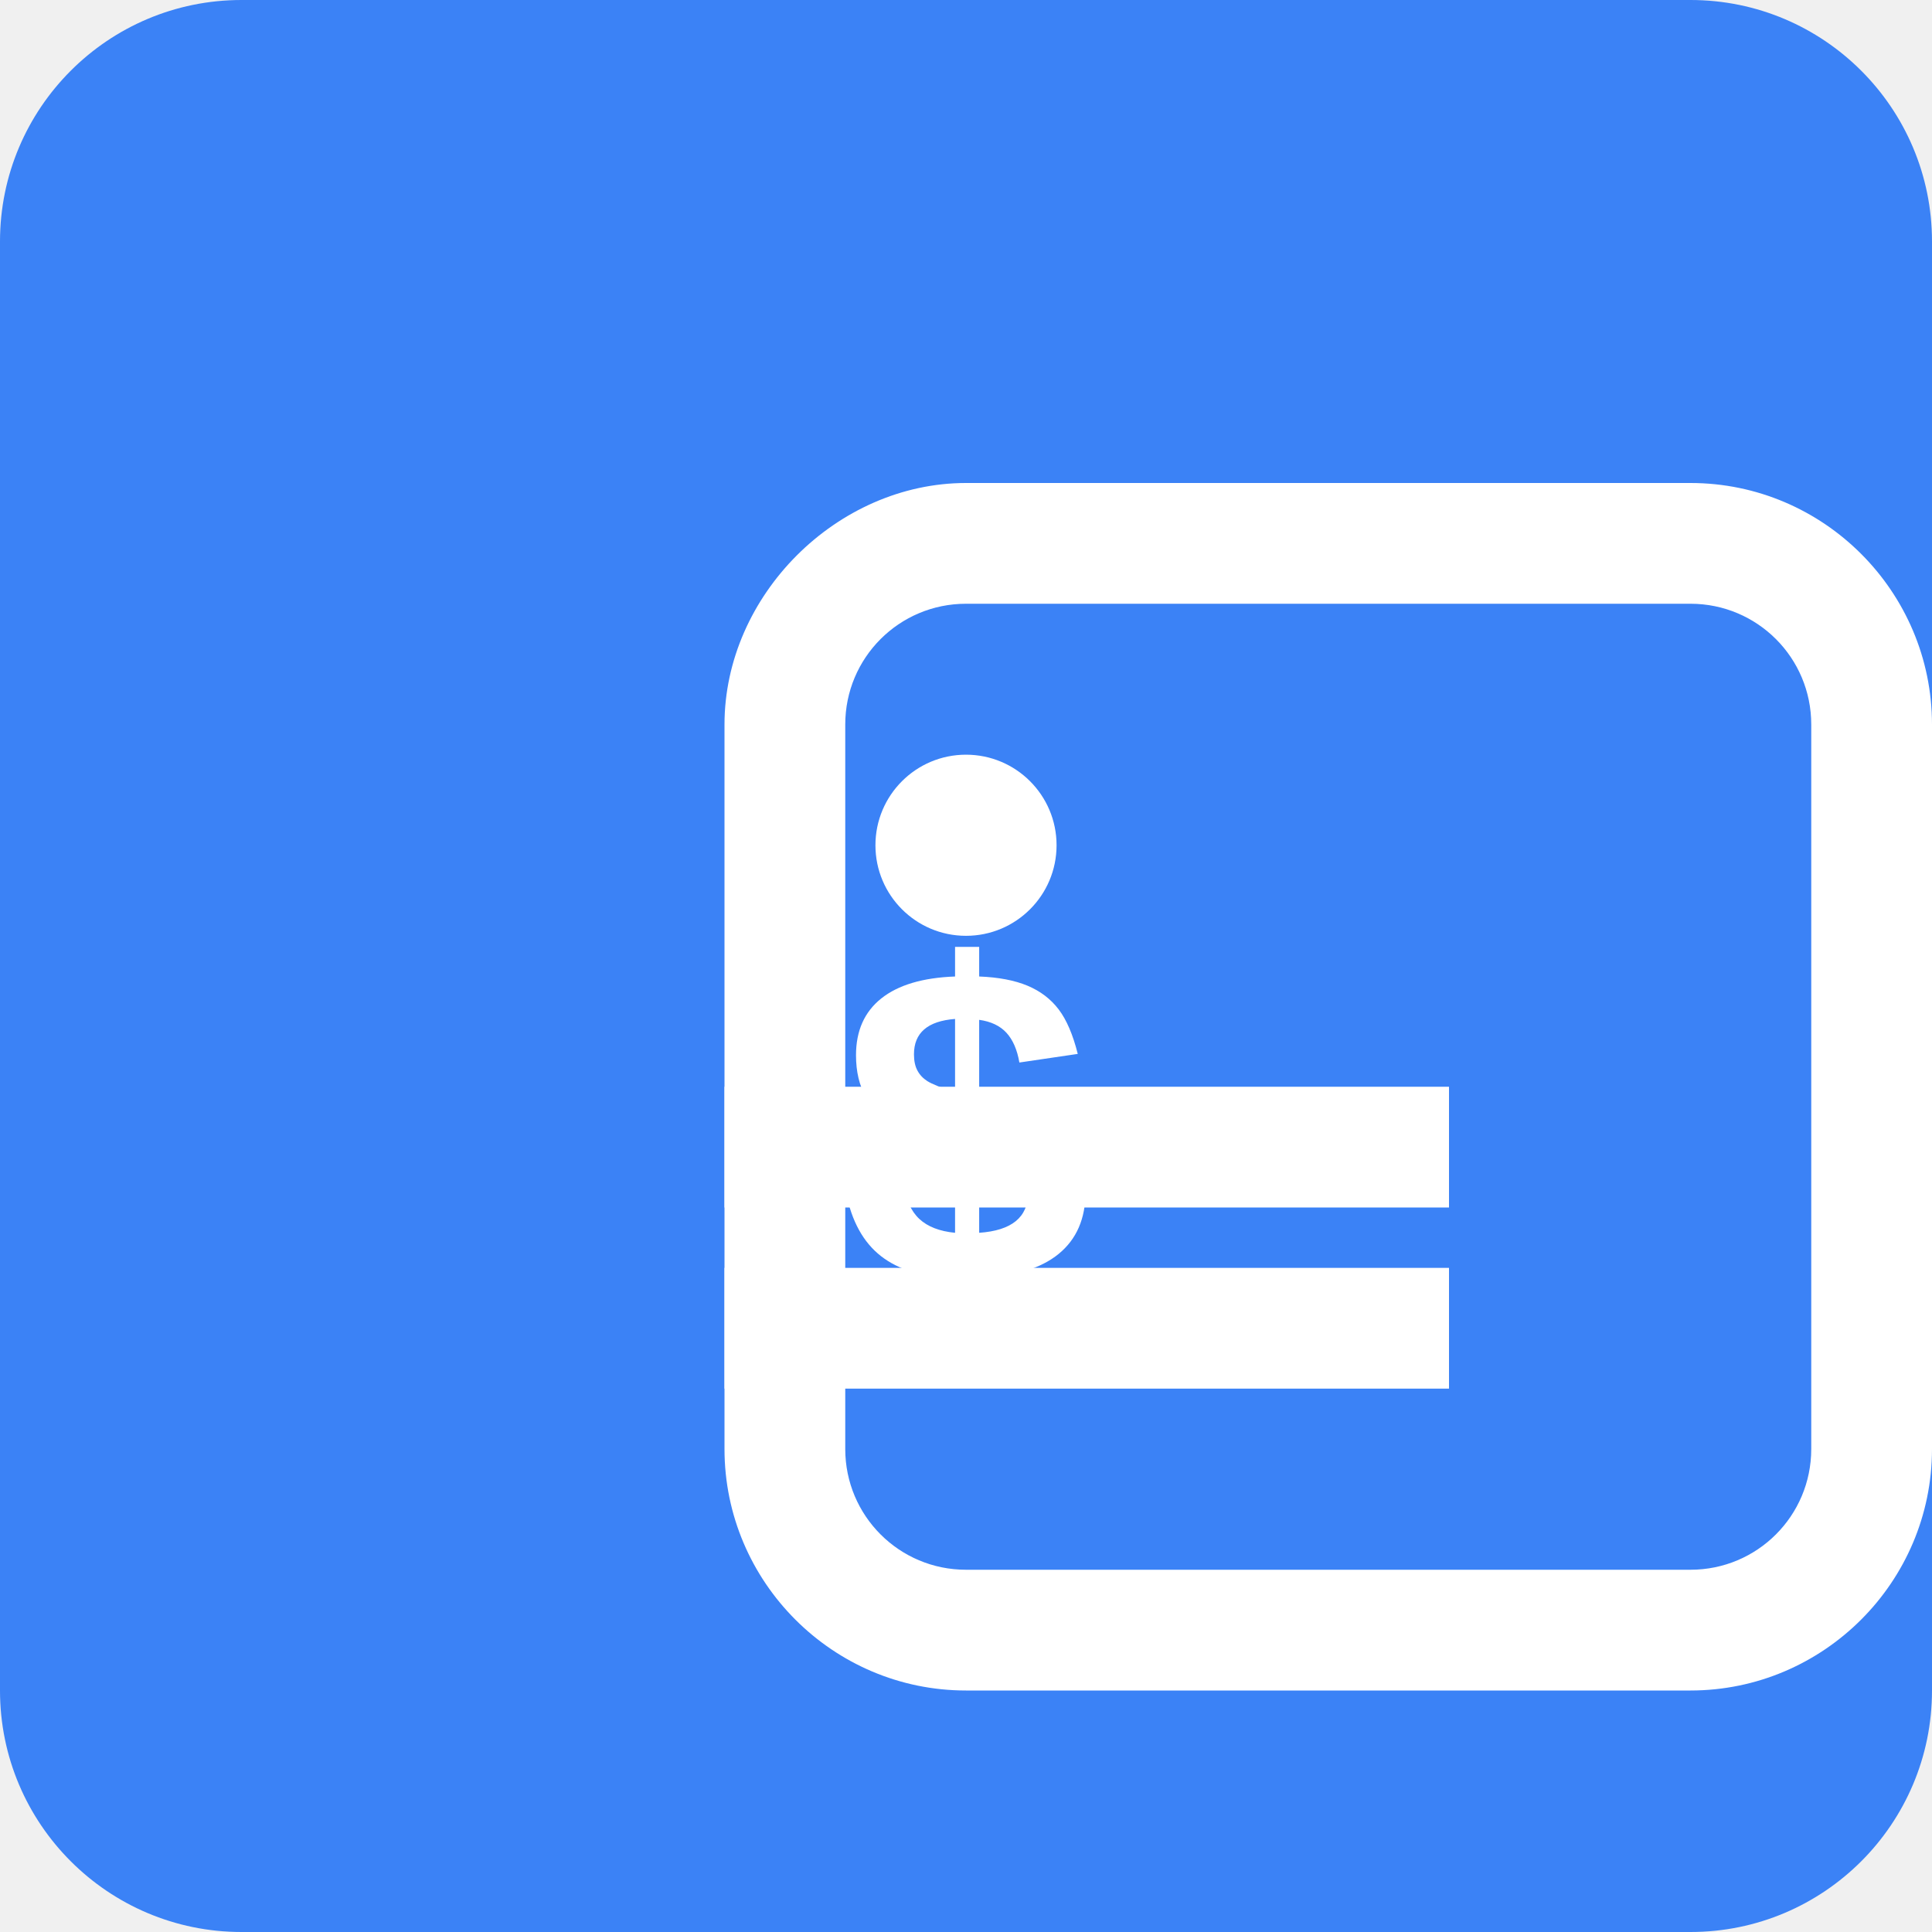
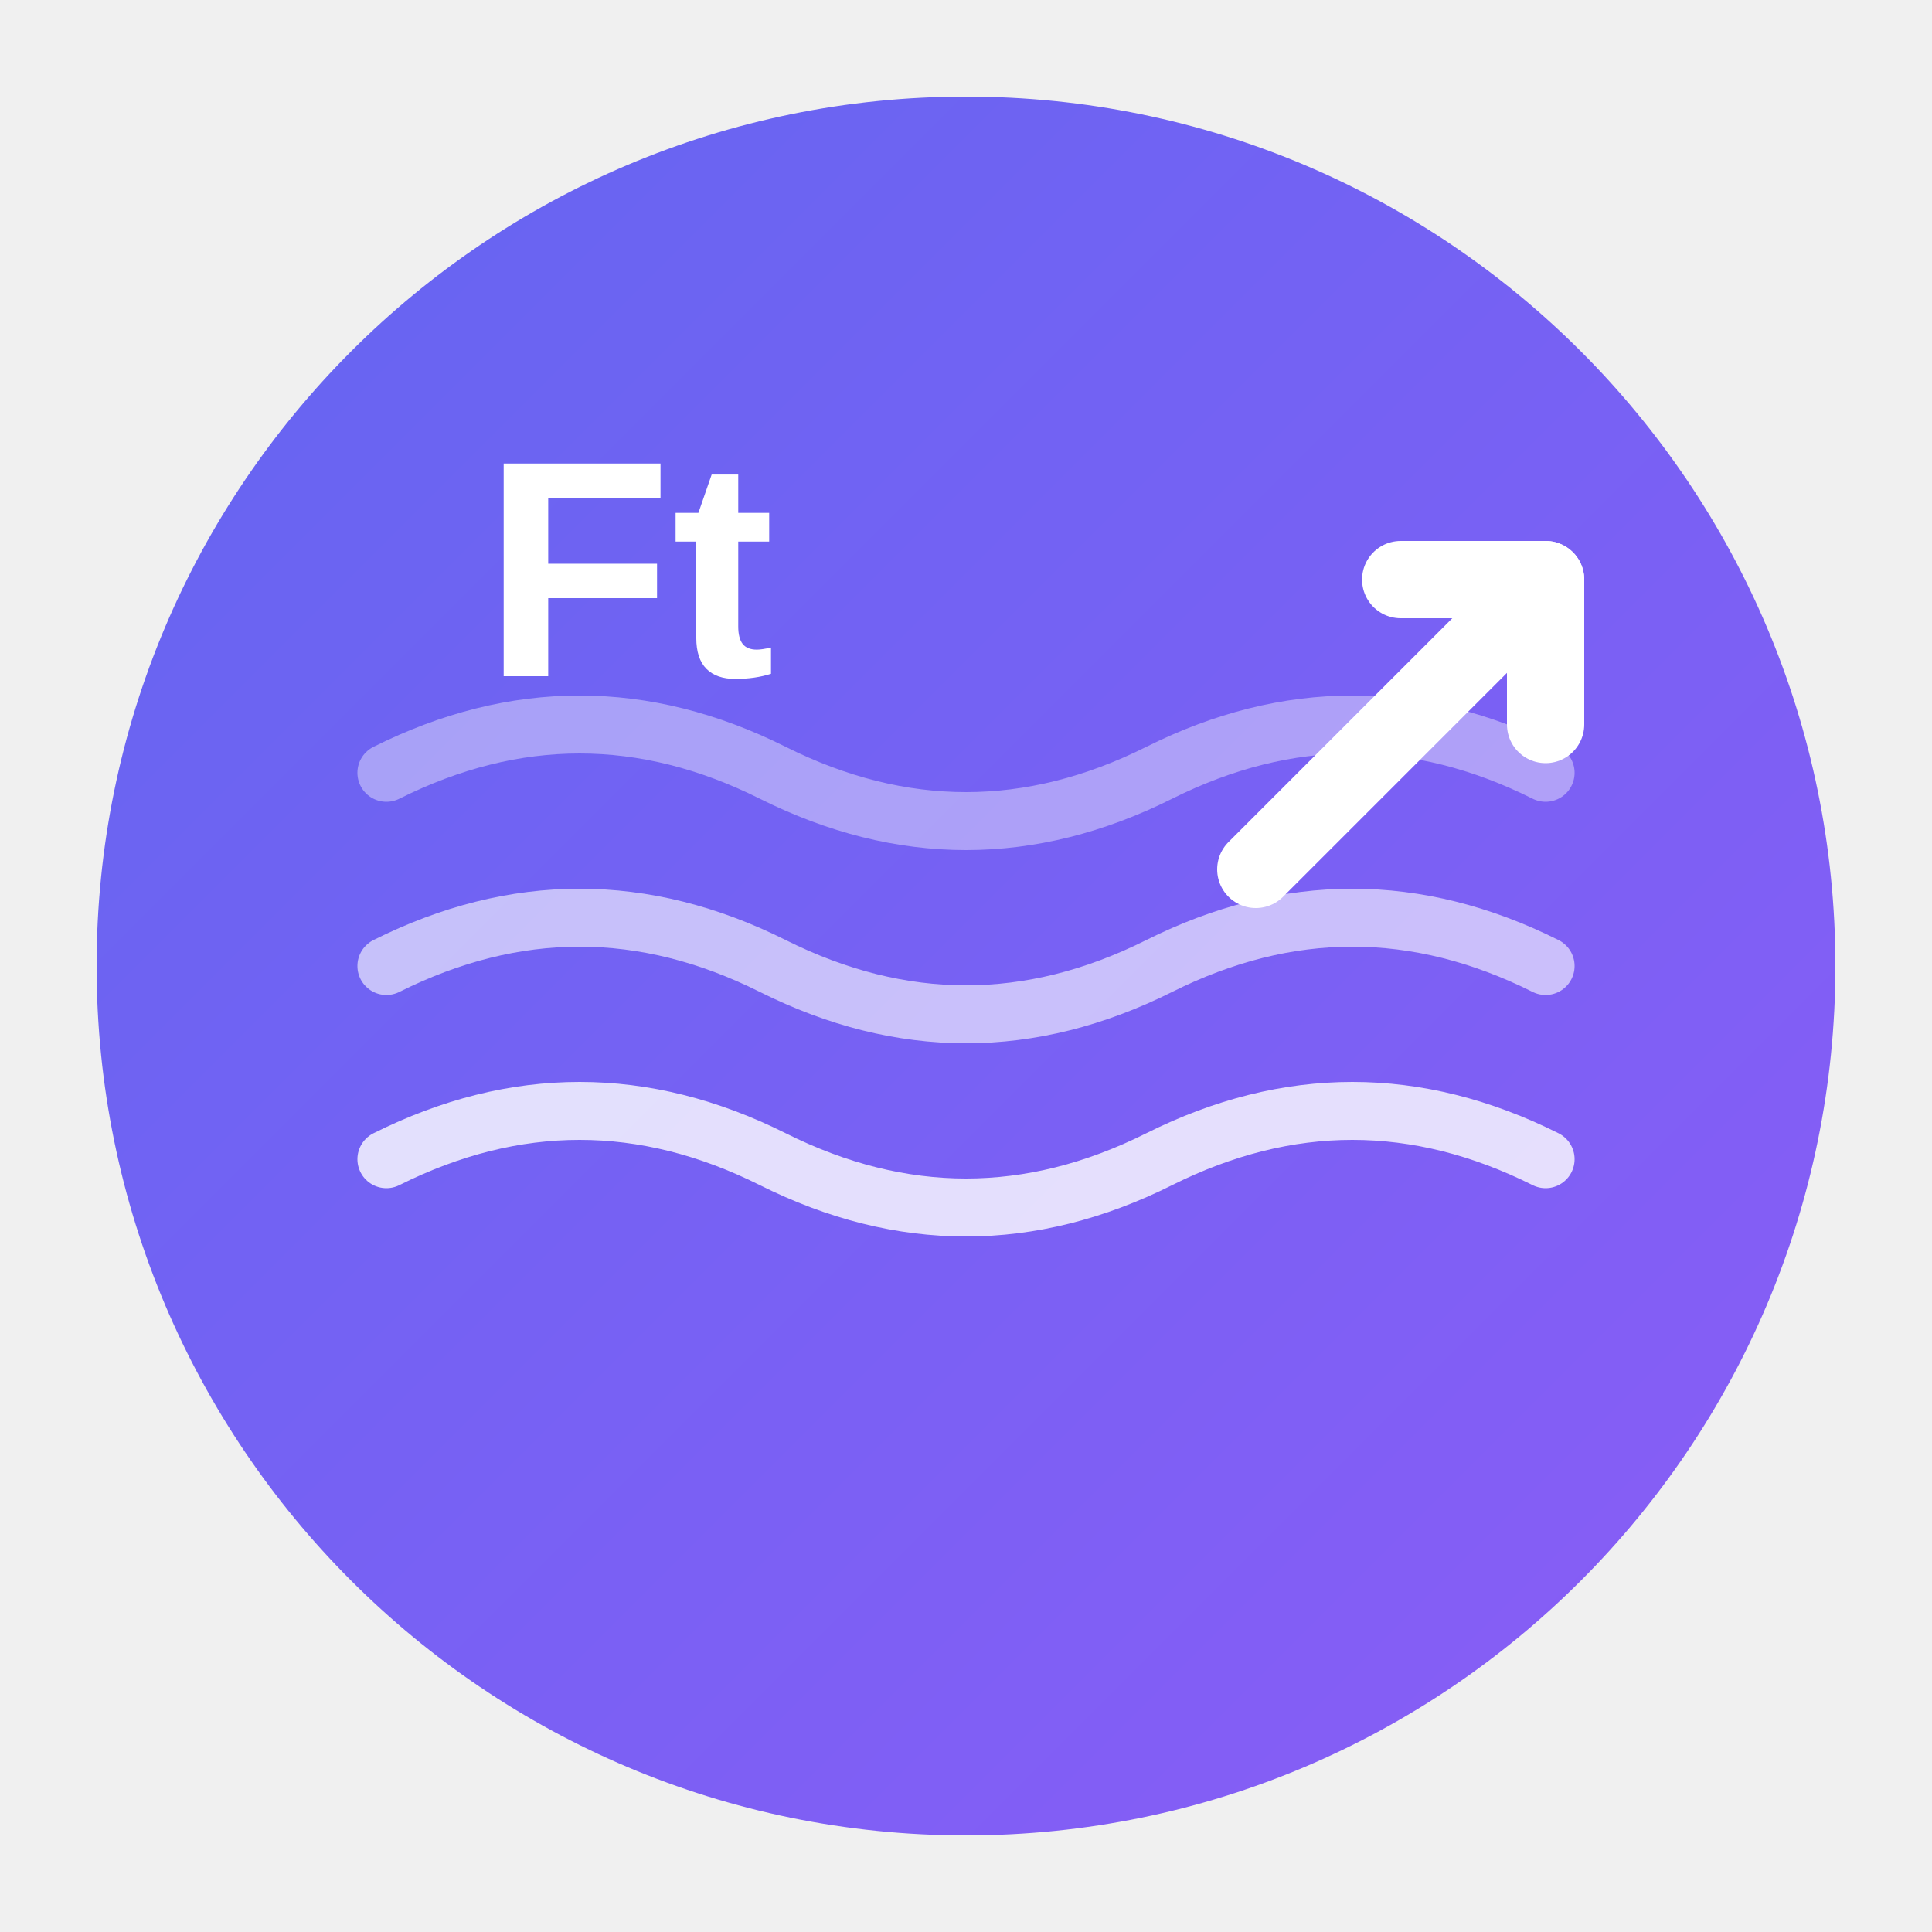
- <svg xmlns="http://www.w3.org/2000/svg" width="512" height="512" viewBox="0 0 512 512">
-   <rect width="512" height="512" fill="#3b82f6" rx="64" />
-   <g transform="translate(128, 128)">
-     <path d="M128 0C93.8 0 64 29.8 64 64v192c0 35.2 28.7 64 64 64h192c35.2 0 64-28.7 64-64V64c0-35.2-28.7-64-64-64H128zm0 32h192c17.7 0 32 14.3 32 32v192c0 17.7-14.3 32-32 32H128c-17.7 0-32-14.3-32-32V64c0-17.7 14.3-32 32-32z" fill="#ffffff" />
-     <circle cx="128" cy="96" r="24" fill="#ffffff" />
-     <path d="M64 160h192v32H64z" fill="#ffffff" />
-     <path d="M64 208h192v32H64z" fill="#ffffff" />
+ <svg xmlns="http://www.w3.org/2000/svg" viewBox="0 0 200 200">
+   <defs>
+     <linearGradient id="gradient" x1="0%" y1="0%" x2="100%" y2="100%">
+       <stop offset="0%" style="stop-color:#6366f1;stop-opacity:1" />
+       <stop offset="100%" style="stop-color:#8b5cf6;stop-opacity:1" />
+     </linearGradient>
+   </defs>
+   <circle cx="100" cy="100" r="90" fill="url(#gradient)" />
+   <path d="M 40 80 Q 60 70, 80 80 T 120 80 T 160 80" stroke="white" stroke-width="6" fill="none" stroke-linecap="round" opacity="0.4" />
+   <path d="M 40 100 Q 60 90, 80 100 T 120 100 T 160 100" stroke="white" stroke-width="6" fill="none" stroke-linecap="round" opacity="0.6" />
+   <path d="M 40 120 Q 60 110, 80 120 T 120 120 T 160 120" stroke="white" stroke-width="6" fill="none" stroke-linecap="round" opacity="0.8" />
+   <g transform="translate(130, 60)">
+     <path d="M 0 30 L 30 0" stroke="white" stroke-width="8" stroke-linecap="round" stroke-linejoin="round" />
+     <path d="M 30 0 L 30 15 M 30 0 L 15 0" stroke="white" stroke-width="8" stroke-linecap="round" stroke-linejoin="round" />
  </g>
-   <text x="256" y="340" font-family="Arial, sans-serif" font-size="120" font-weight="bold" fill="#ffffff" text-anchor="middle">$</text>
+   <text x="50" y="70" fill="white" font-size="32" font-weight="bold" font-family="Arial, sans-serif">Ft</text>
</svg>
